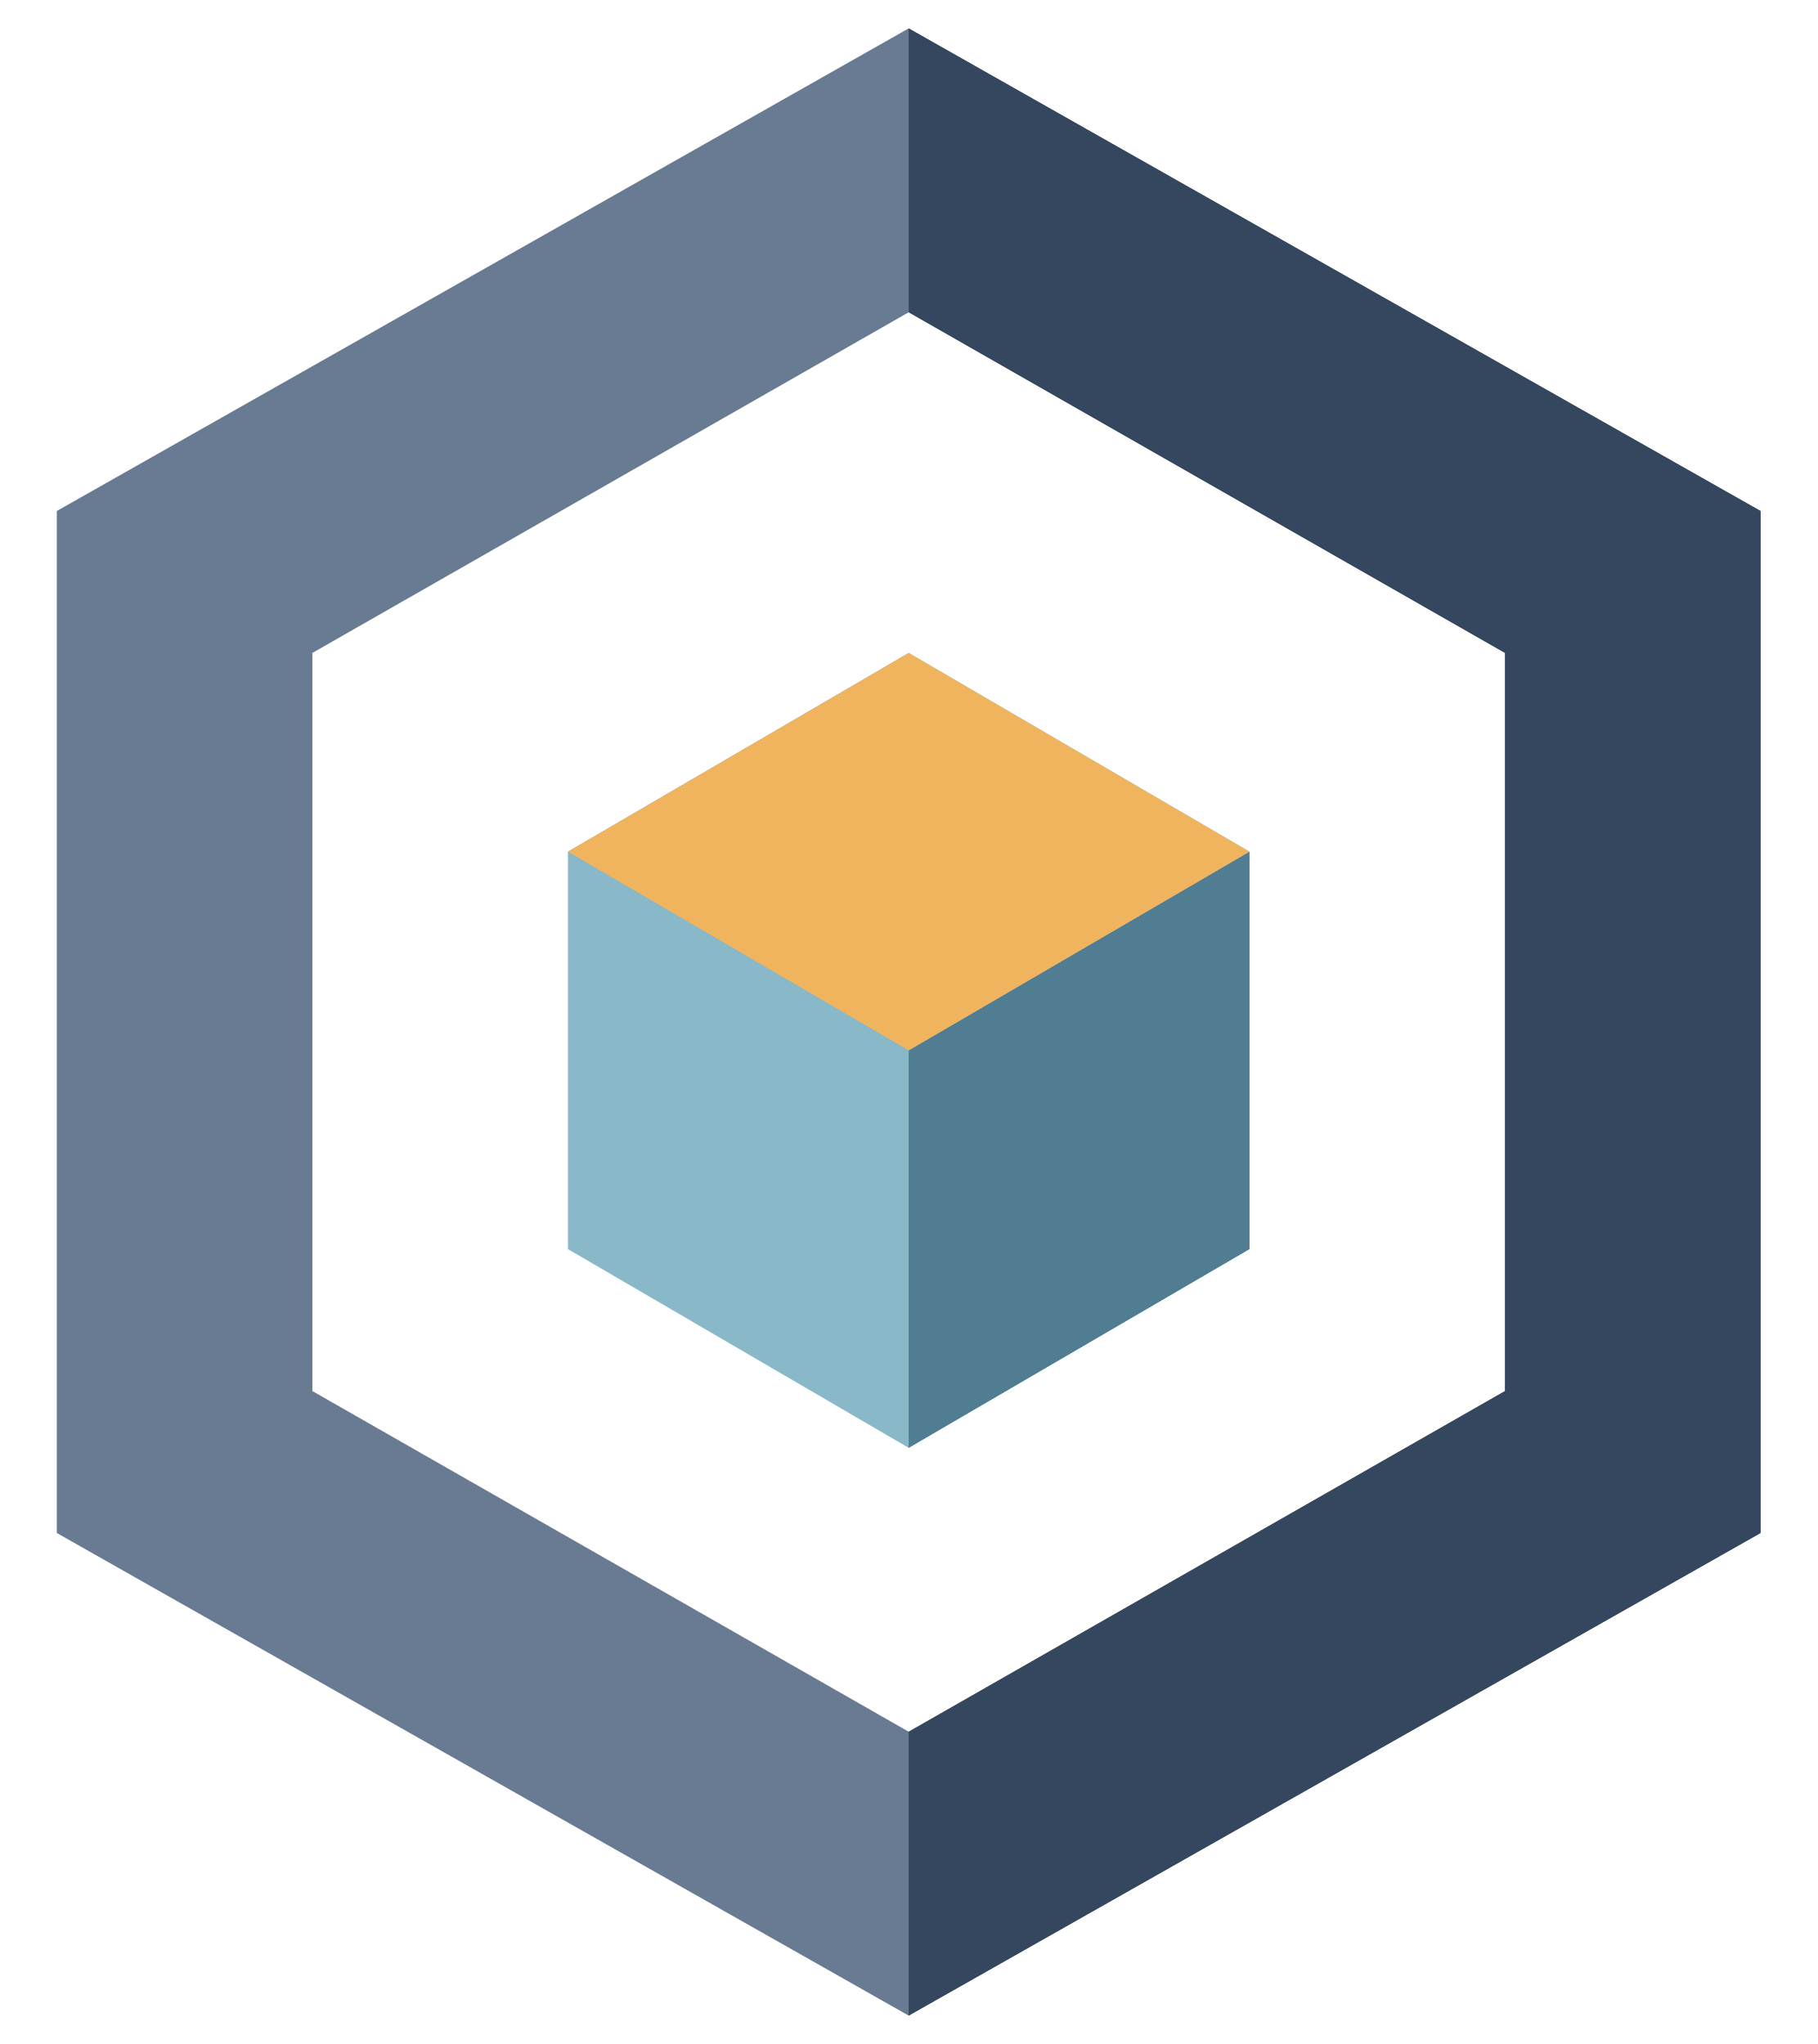
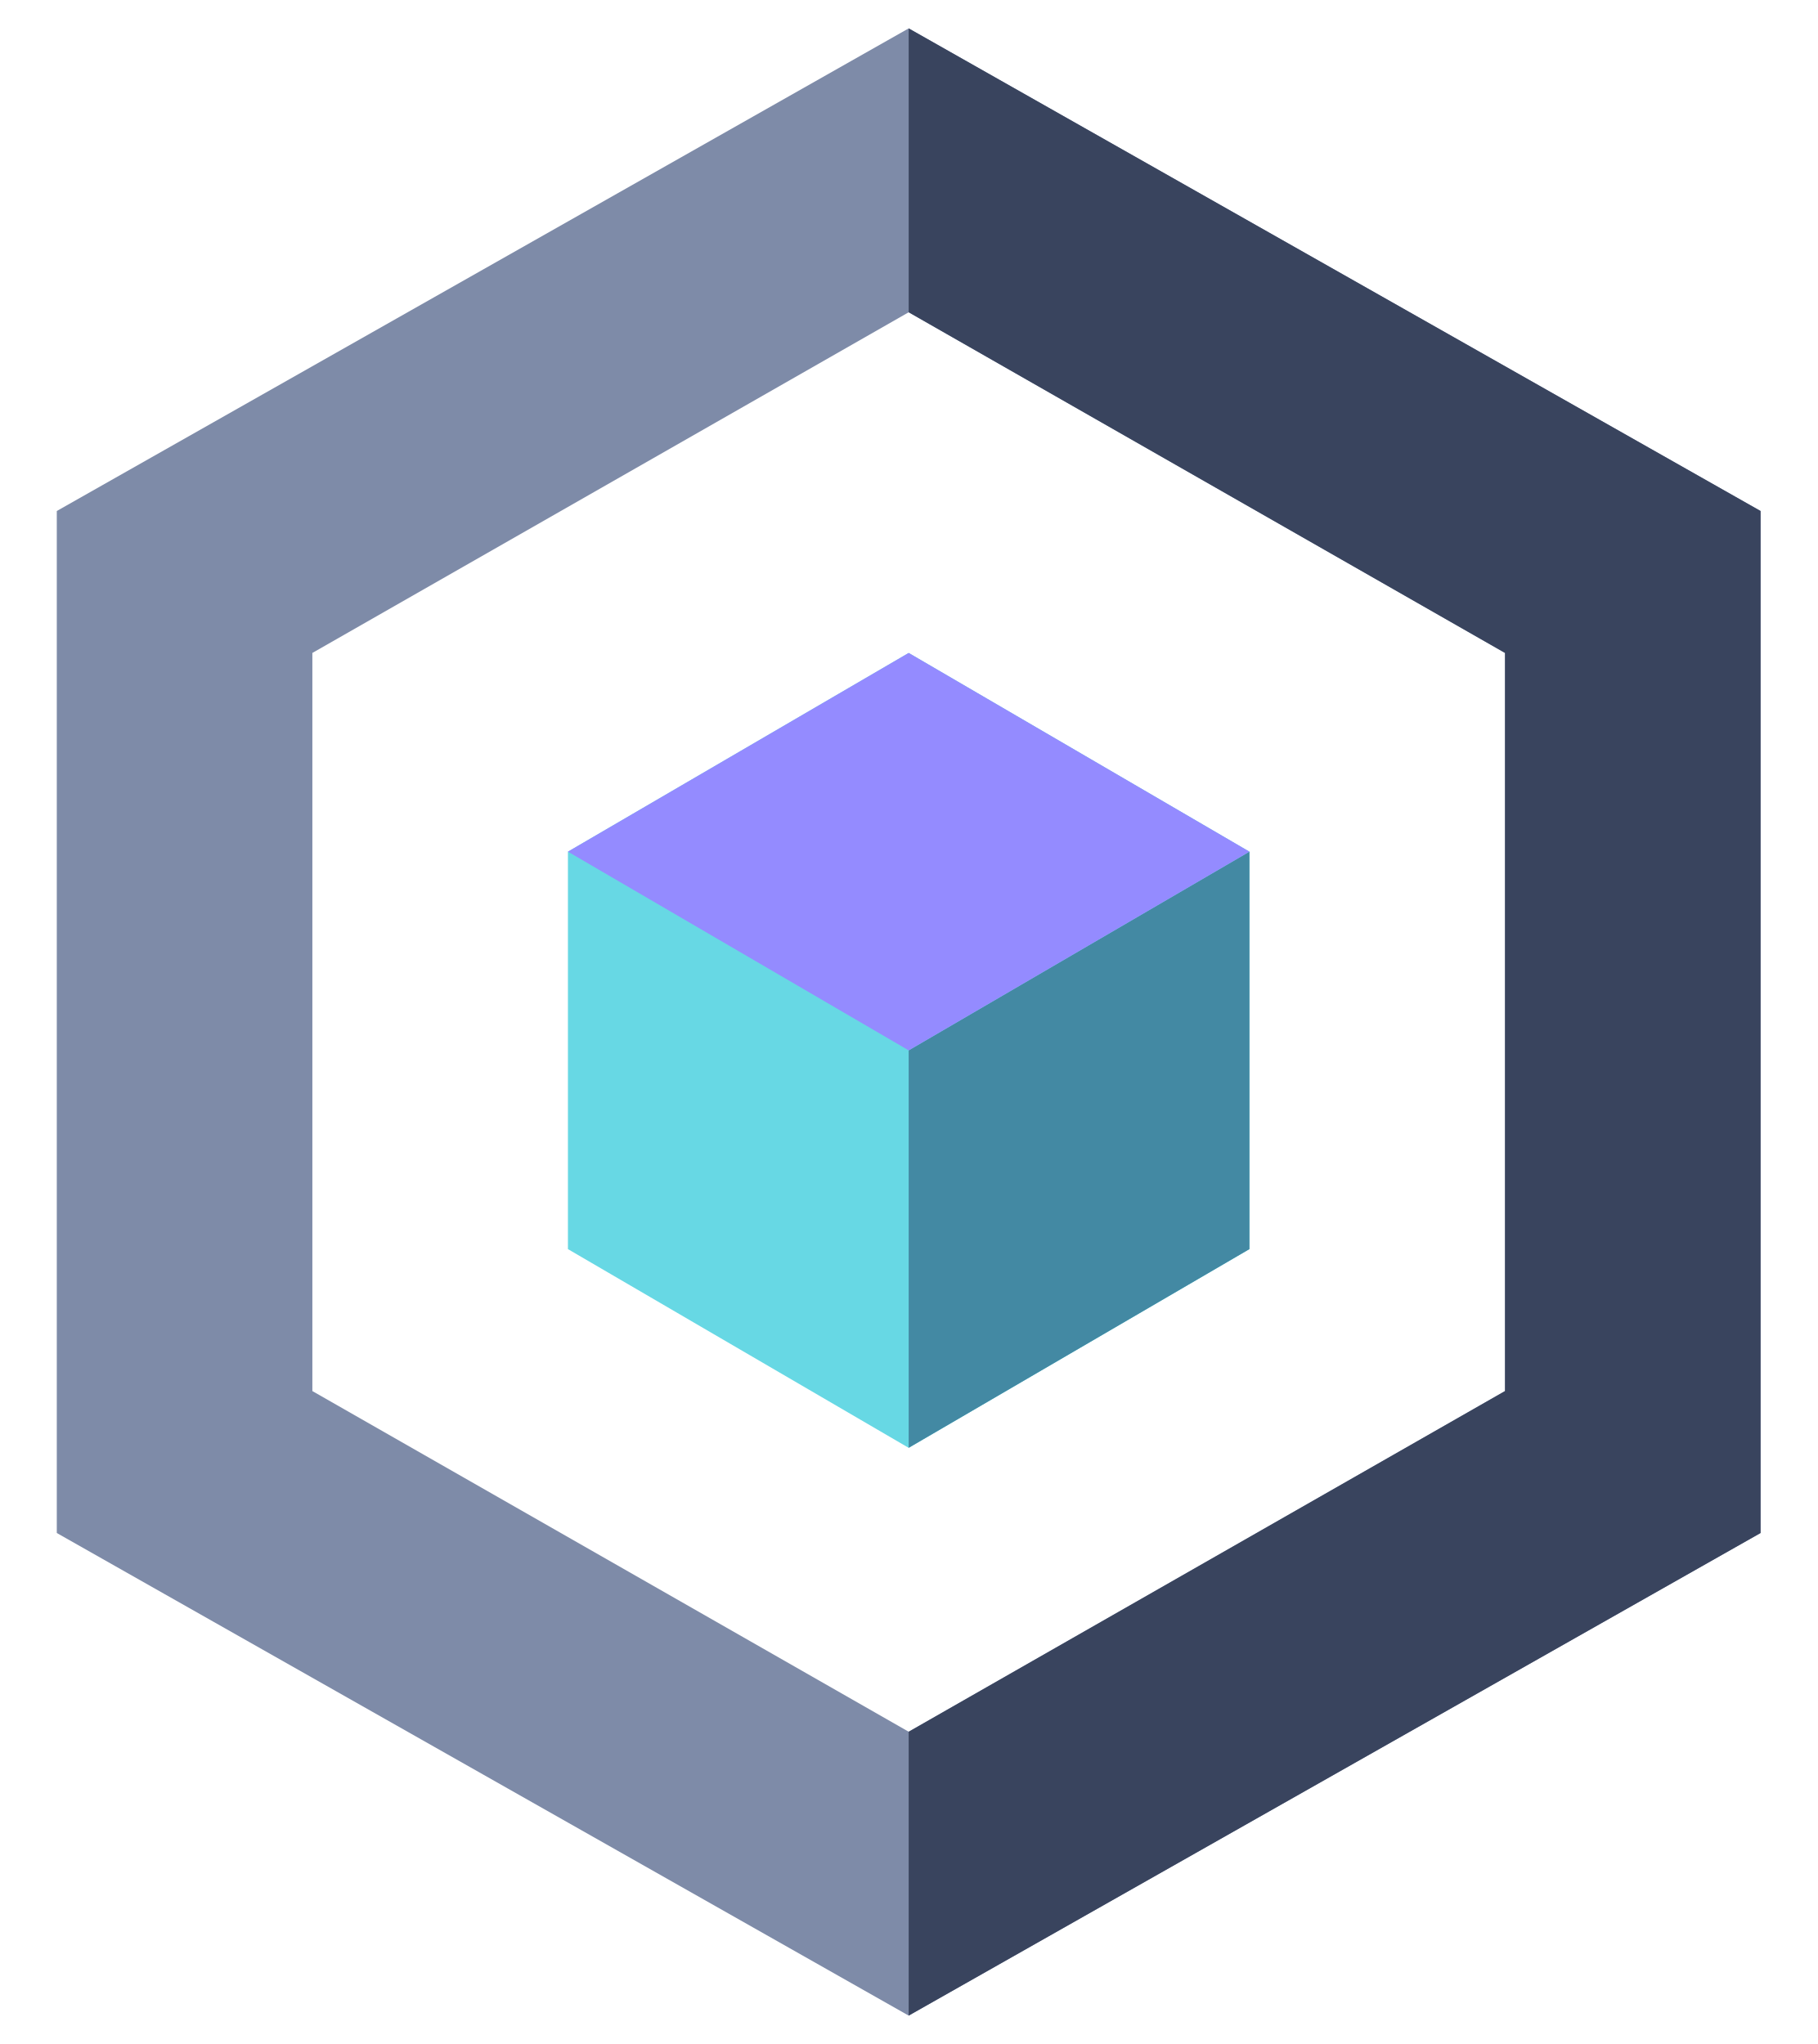
<svg xmlns="http://www.w3.org/2000/svg" viewBox="0 0 64 72" fill="none">
-   <path fill="#687b93" d="M32 1 62 18v36L32 71 2 54V18L32 1Zm0 10L11 23v26l21 12 21-12V23L32 11Z" fill-rule="evenodd" />
-   <path fill="#34475f" d="m32 1 30 17v36L32 71V61l21-12V23L32 11V1Z" />
-   <path fill="#89b8c8" d="m32 23 12 7v14l-12 7-12-7V30l12-7Z" />
-   <path fill="#507d91" d="m32 37 12-7v14l-12 7V37Z" />
-   <path fill="#f0b45f" d="m20 30 12-7 12 7-12 7-12-7Z" />
+   <path fill="#7e8ba8" d="M32 1 62 18v36L32 71 2 54V18L32 1Zm0 10L11 23v26l21 12 21-12V23L32 11Z" fill-rule="evenodd" />
+   <path fill="#39445e" d="m32 1 30 17v36L32 71V61l21-12V23L32 11V1Z" />
+   <path fill="#67d8e4" d="m32 23 12 7v14l-12 7-12-7V30l12-7Z" />
+   <path fill="#4389a3" d="m32 37 12-7v14l-12 7V37Z" />
+   <path fill="#948bff" d="m20 30 12-7 12 7-12 7-12-7Z" />
</svg>
